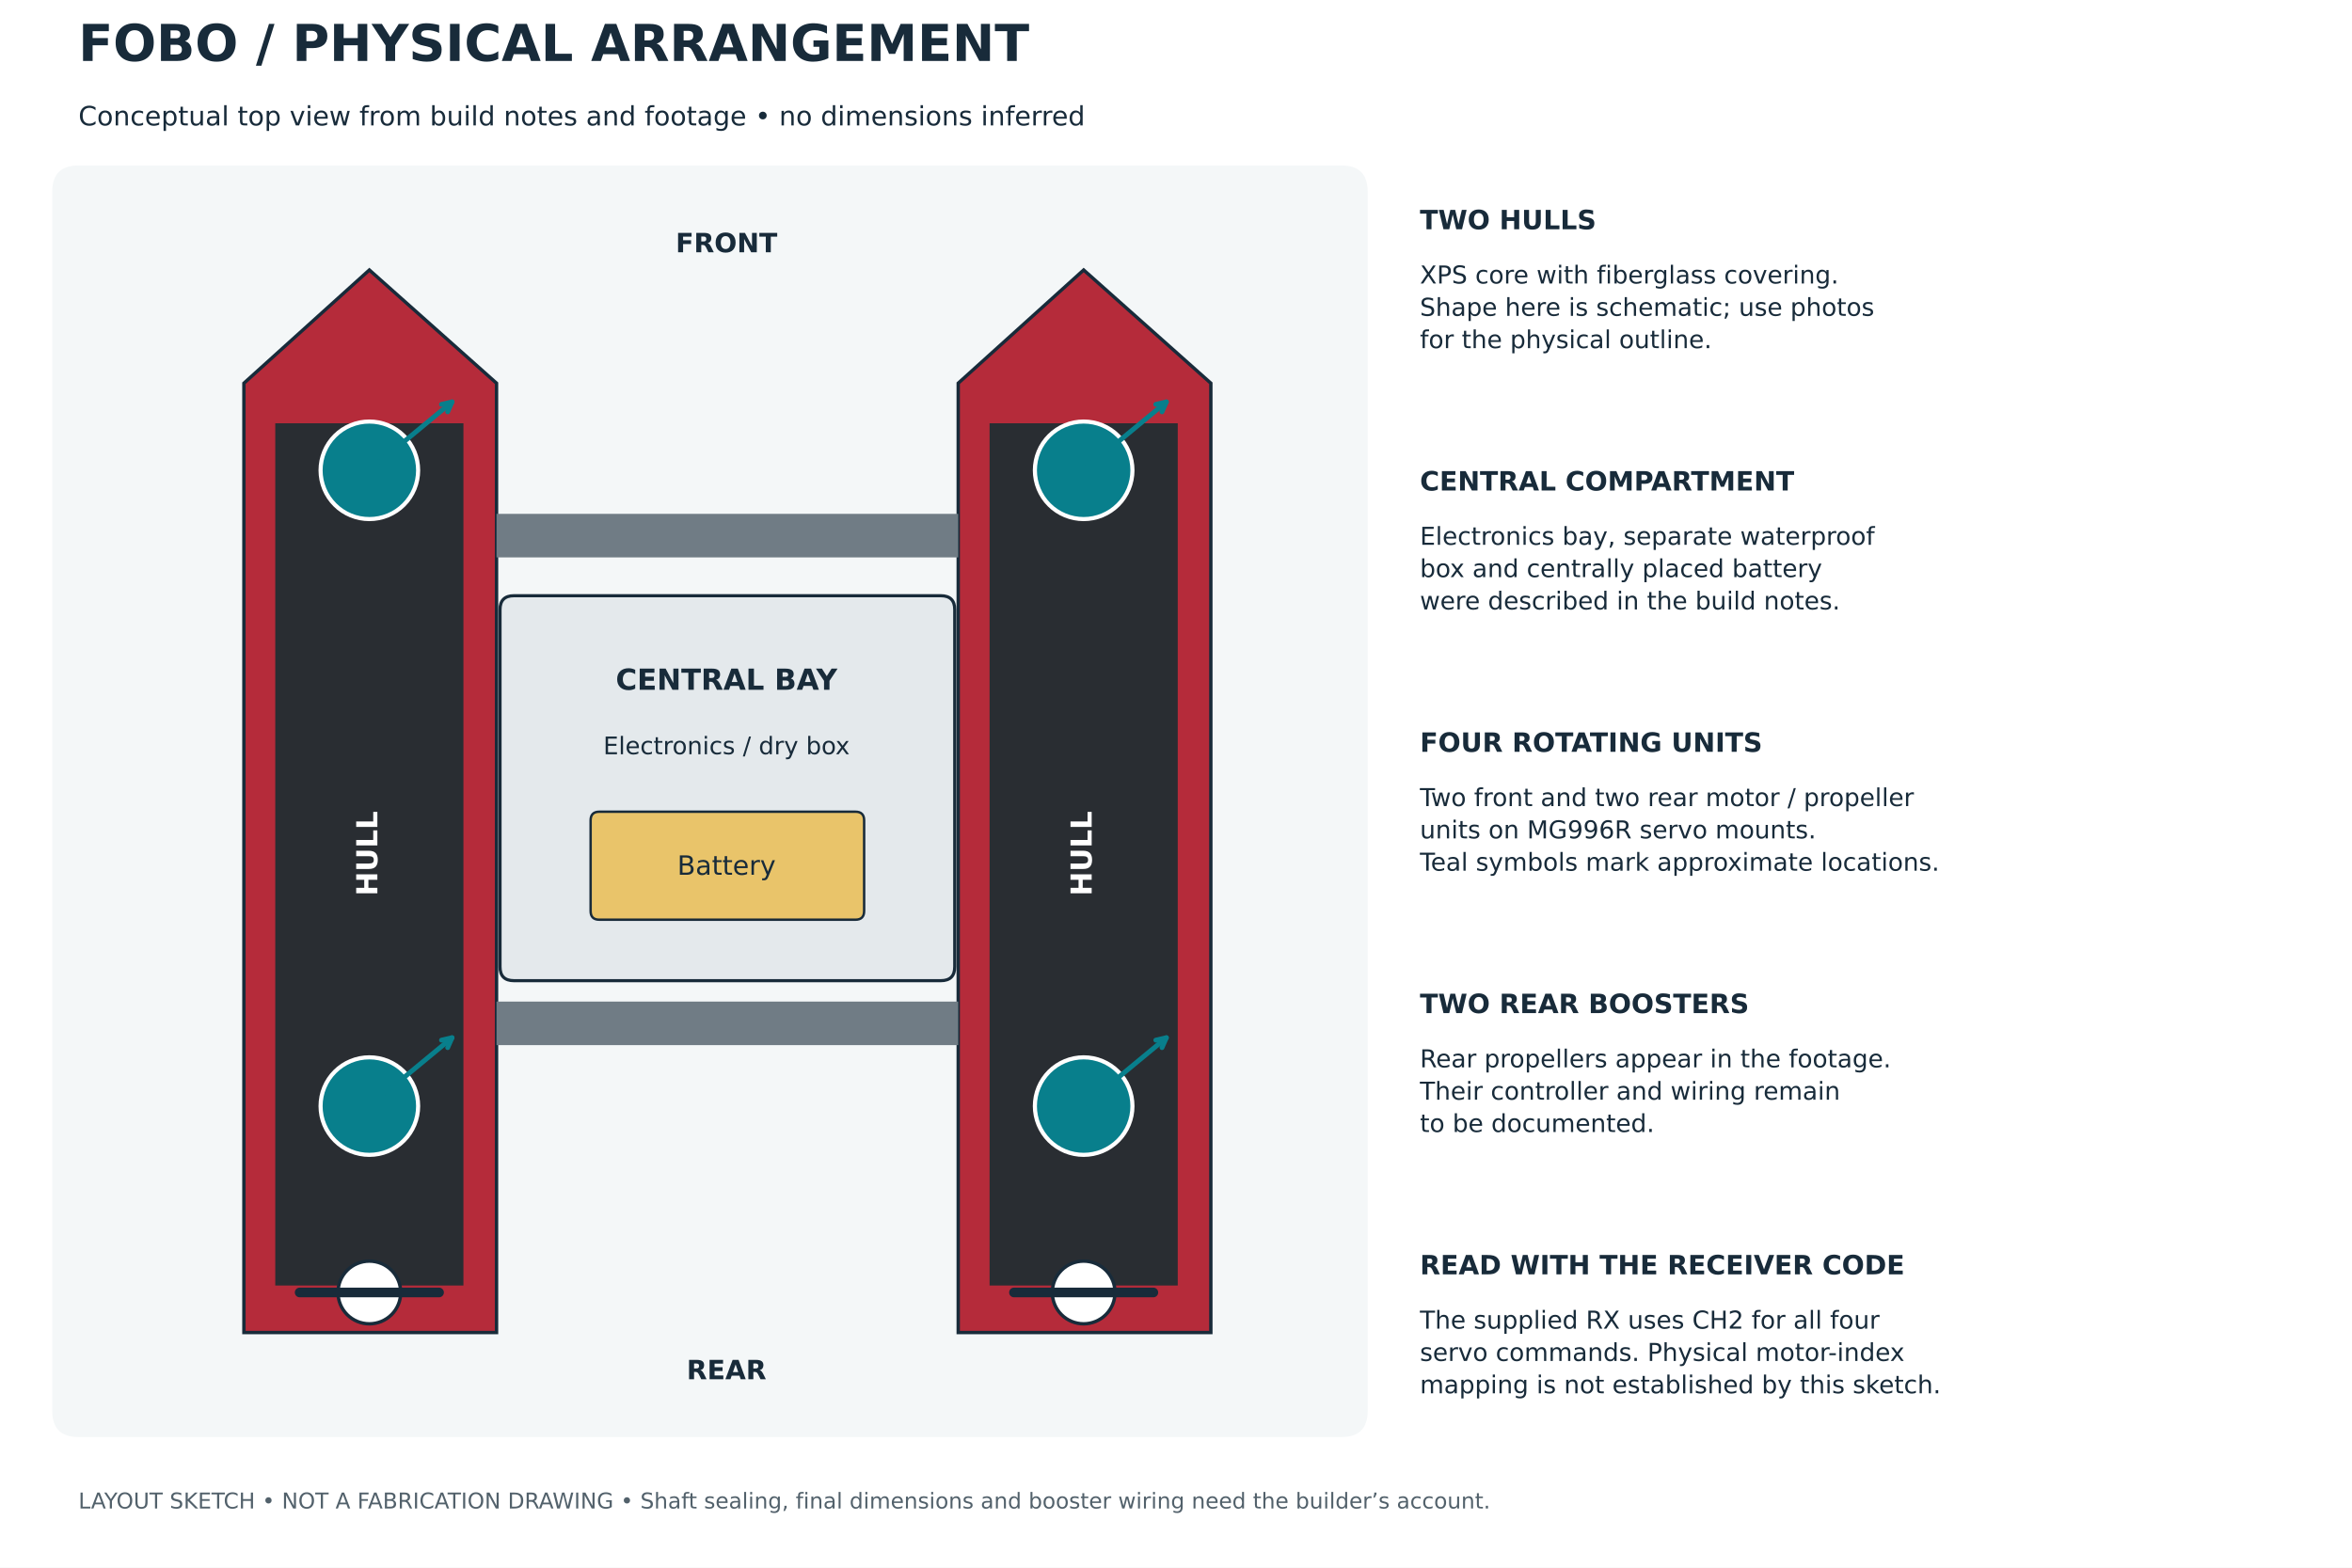
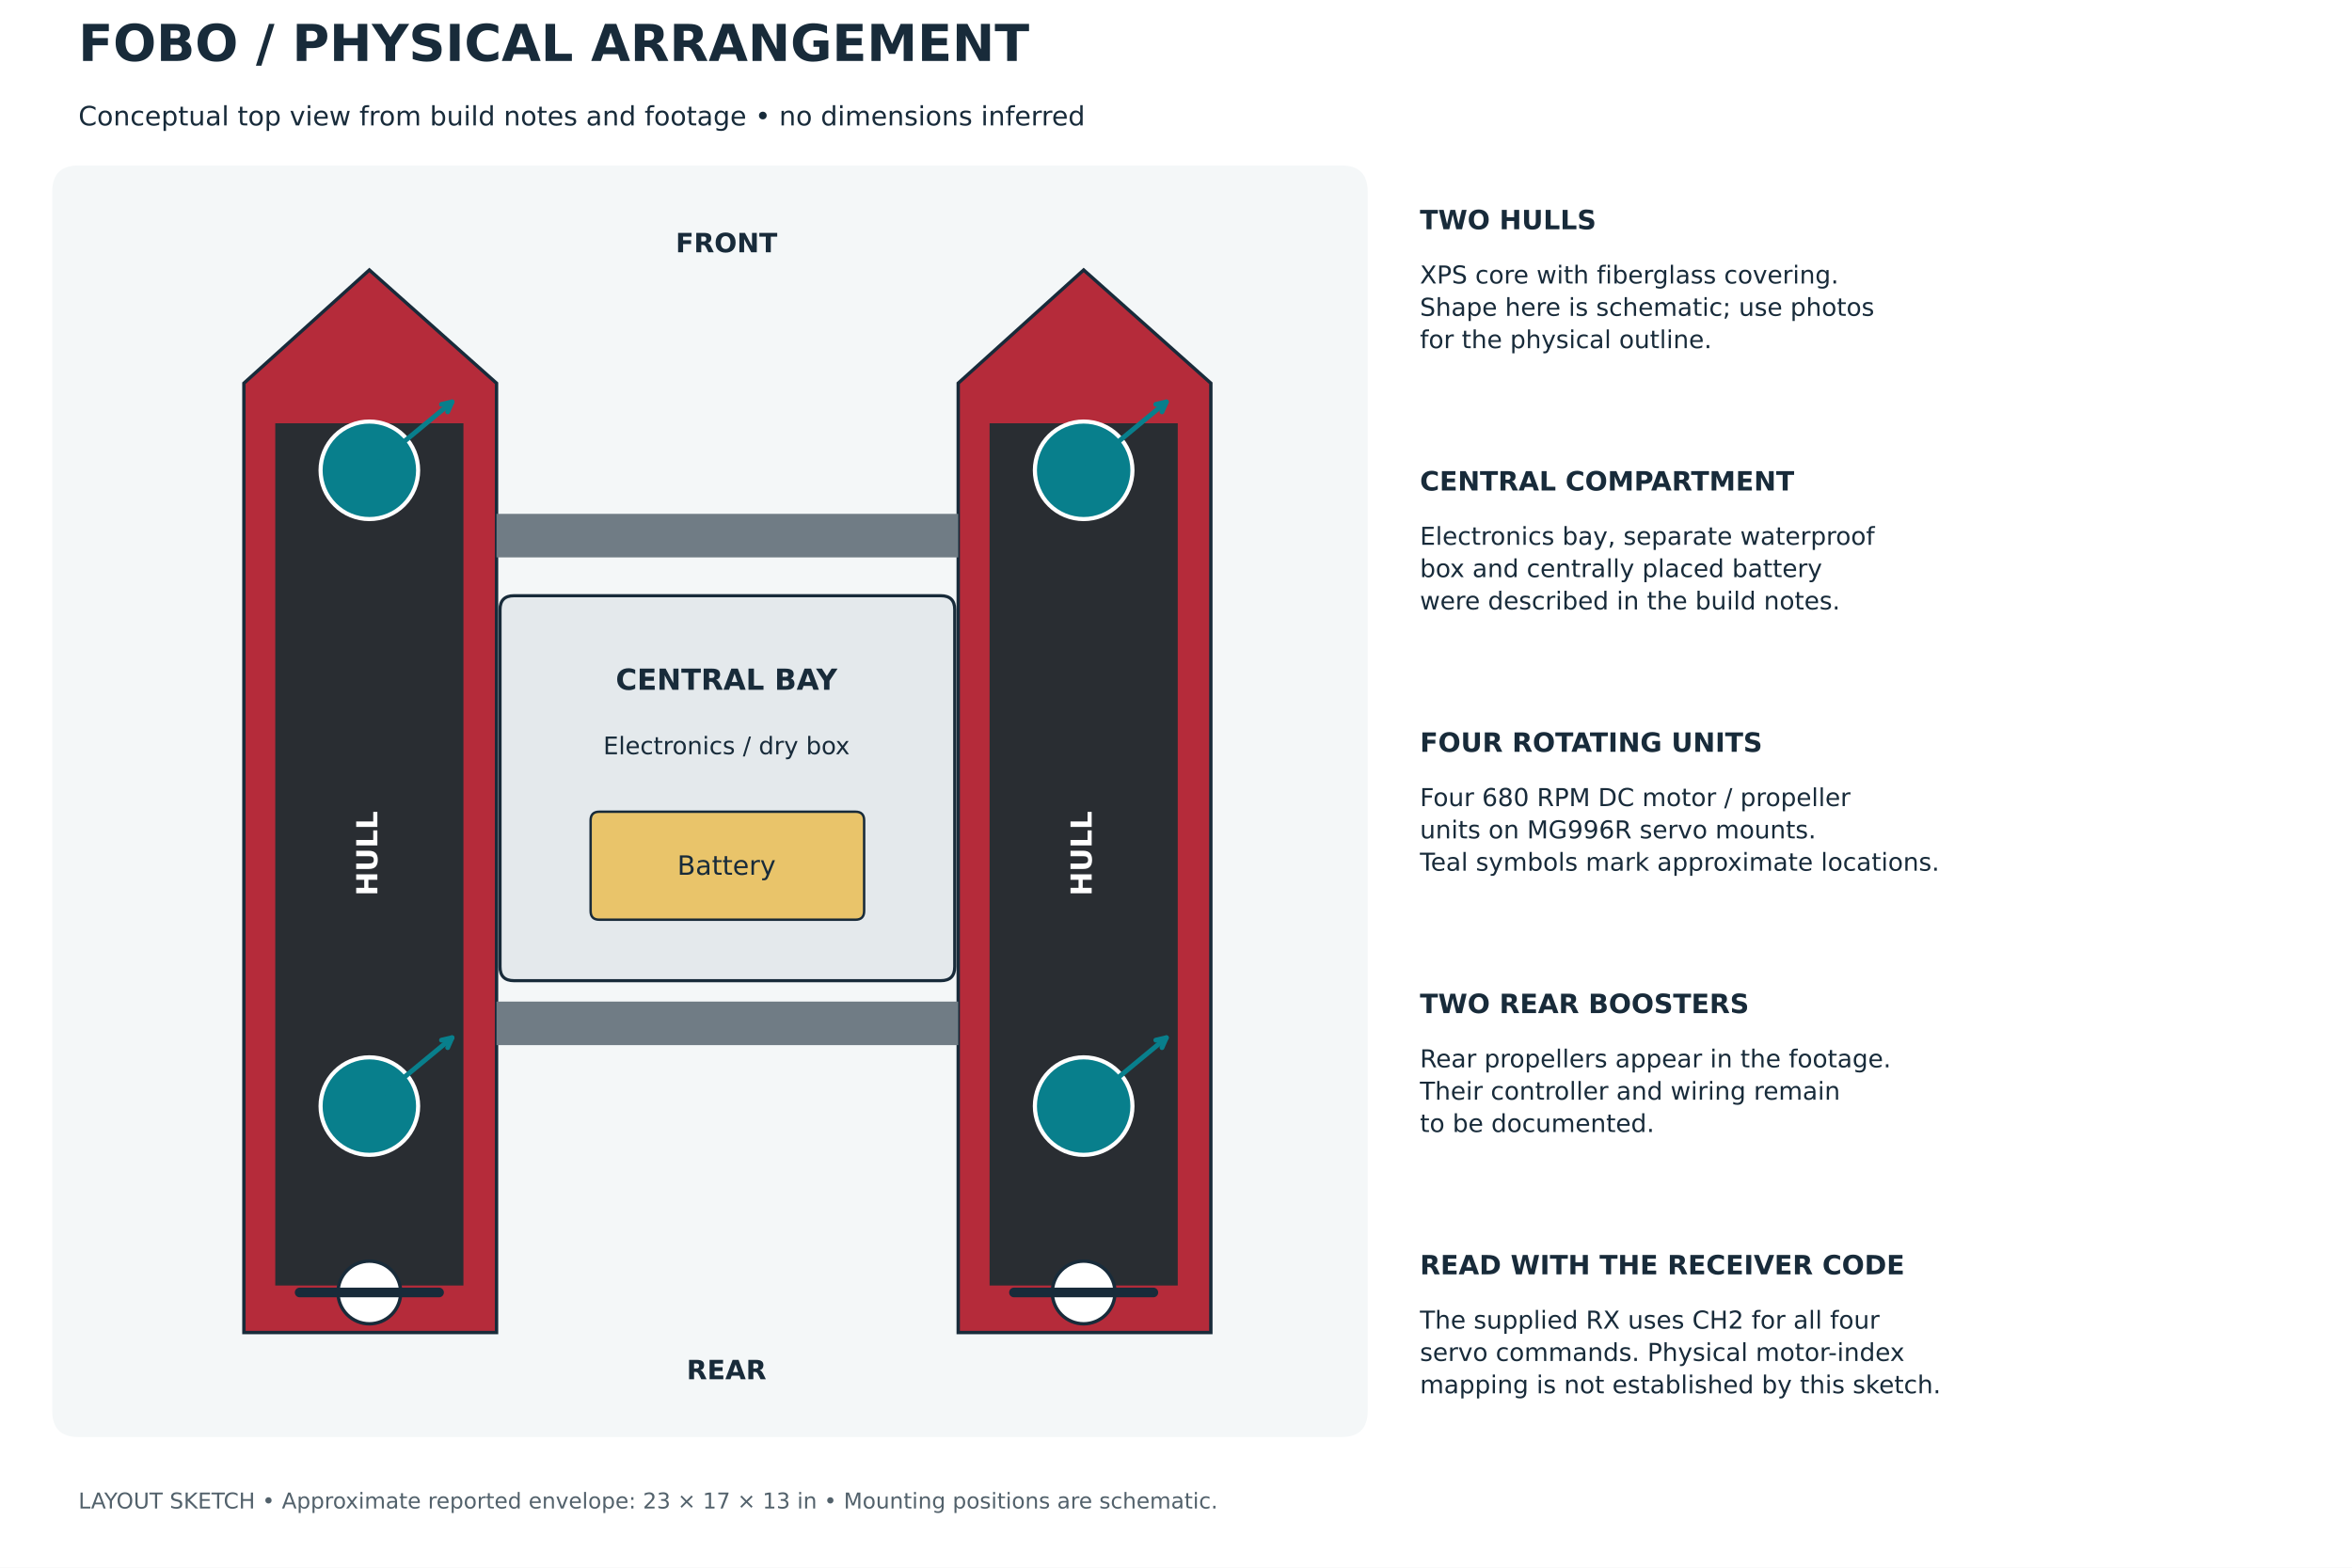
<svg xmlns="http://www.w3.org/2000/svg" width="972pt" height="648pt" viewBox="0 0 972 648" version="1.1">
  <defs>
    <style type="text/css">*{stroke-linejoin: round; stroke-linecap: butt}</style>
  </defs>
  <g id="figure_1">
    <g id="patch_1">
      <path d="M 0 648  L 972 648  L 972 0  L 0 0  z " style="fill: #ffffff" />
    </g>
    <g id="axes_1">
      <g id="patch_2">
        <path d="M 32.4 594  L 554.4 594  Q 565.2 594 565.2 583.2  L 565.2 79.2  Q 565.2 68.4 554.4 68.4  L 32.4 68.4  Q 21.6 68.4 21.6 79.2  L 21.6 583.2  Q 21.6 594 32.4 594  z " clip-path="url(#p27bab4651a)" style="fill: #f4f7f8" />
      </g>
      <g id="patch_3">
        <path d="M 100.8 550.8  L 205.2 550.8  L 205.2 158.4  L 152.64 111.6  L 100.8 158.4  z " clip-path="url(#p27bab4651a)" style="fill: #b52b3a; stroke: #182b3a; stroke-width: 1.4; stroke-linejoin: miter" />
      </g>
      <g id="patch_4">
        <path d="M 113.76 531.36  L 191.52 531.36  L 191.52 174.96  L 113.76 174.96  z " clip-path="url(#p27bab4651a)" style="fill: #292d32" />
      </g>
      <g id="patch_5">
        <path d="M 396 550.8  L 500.4 550.8  L 500.4 158.4  L 447.84 111.6  L 396 158.4  z " clip-path="url(#p27bab4651a)" style="fill: #b52b3a; stroke: #182b3a; stroke-width: 1.4; stroke-linejoin: miter" />
      </g>
      <g id="patch_6">
        <path d="M 408.96 531.36  L 486.72 531.36  L 486.72 174.96  L 408.96 174.96  z " clip-path="url(#p27bab4651a)" style="fill: #292d32" />
      </g>
      <g id="patch_7">
        <path d="M 205.2 432  L 396 432  L 396 414  L 205.2 414  z " clip-path="url(#p27bab4651a)" style="fill: #707c85" />
      </g>
      <g id="patch_8">
        <path d="M 205.2 230.4  L 396 230.4  L 396 212.4  L 205.2 212.4  z " clip-path="url(#p27bab4651a)" style="fill: #707c85" />
      </g>
      <g id="patch_9">
        <path d="M 212.4 405.36  L 388.8 405.36  Q 394.56 405.36 394.56 399.6  L 394.56 252  Q 394.56 246.24 388.8 246.24  L 212.4 246.24  Q 206.64 246.24 206.64 252  L 206.64 399.6  Q 206.64 405.36 212.4 405.36  z " clip-path="url(#p27bab4651a)" style="fill: #e4e9ec; stroke: #182b3a; stroke-width: 1.3; stroke-linejoin: miter" />
      </g>
      <g id="patch_10">
        <path d="M 247.68 380.16  L 353.52 380.16  Q 357.12 380.16 357.12 376.56  L 357.12 339.12  Q 357.12 335.52 353.52 335.52  L 247.68 335.52  Q 244.08 335.52 244.08 339.12  L 244.08 376.56  Q 244.08 380.16 247.68 380.16  z " clip-path="url(#p27bab4651a)" style="fill: #e9c46a; stroke: #182b3a; stroke-linejoin: miter" />
      </g>
      <g id="patch_11">
        <path d="M 152.64 214.56  C 157.986 214.56 163.115 212.436 166.895 208.655  C 170.676 204.875 172.8 199.746 172.8 194.4  C 172.8 189.054 170.676 183.925 166.895 180.145  C 163.115 176.364 157.986 174.24 152.64 174.24  C 147.294 174.24 142.165 176.364 138.385 180.145  C 134.604 183.925 132.48 189.054 132.48 194.4  C 132.48 199.746 134.604 204.875 138.385 208.655  C 142.165 212.436 147.294 214.56 152.64 214.56  z " clip-path="url(#p27bab4651a)" style="fill: #087f8c; stroke: #ffffff; stroke-width: 1.7; stroke-linejoin: miter" />
      </g>
      <g id="patch_12">
        <path d="M 152.64 477.36  C 157.986 477.36 163.115 475.236 166.895 471.455  C 170.676 467.675 172.8 462.546 172.8 457.2  C 172.8 451.854 170.676 446.725 166.895 442.945  C 163.115 439.164 157.986 437.04 152.64 437.04  C 147.294 437.04 142.165 439.164 138.385 442.945  C 134.604 446.725 132.48 451.854 132.48 457.2  C 132.48 462.546 134.604 467.675 138.385 471.455  C 142.165 475.236 147.294 477.36 152.64 477.36  z " clip-path="url(#p27bab4651a)" style="fill: #087f8c; stroke: #ffffff; stroke-width: 1.7; stroke-linejoin: miter" />
      </g>
      <g id="patch_13">
        <path d="M 152.64 547.2  C 156.077 547.2 159.374 545.834 161.804 543.404  C 164.234 540.974 165.6 537.677 165.6 534.24  C 165.6 530.803 164.234 527.506 161.804 525.076  C 159.374 522.646 156.077 521.28 152.64 521.28  C 149.203 521.28 145.906 522.646 143.476 525.076  C 141.046 527.506 139.68 530.803 139.68 534.24  C 139.68 537.677 141.046 540.974 143.476 543.404  C 145.906 545.834 149.203 547.2 152.64 547.2  z " clip-path="url(#p27bab4651a)" style="fill: #ffffff; stroke: #182b3a; stroke-width: 1.4; stroke-linejoin: miter" />
      </g>
      <g id="patch_14">
        <path d="M 447.84 214.56  C 453.186 214.56 458.315 212.436 462.095 208.655  C 465.876 204.875 468 199.746 468 194.4  C 468 189.054 465.876 183.925 462.095 180.145  C 458.315 176.364 453.186 174.24 447.84 174.24  C 442.494 174.24 437.365 176.364 433.585 180.145  C 429.804 183.925 427.68 189.054 427.68 194.4  C 427.68 199.746 429.804 204.875 433.585 208.655  C 437.365 212.436 442.494 214.56 447.84 214.56  z " clip-path="url(#p27bab4651a)" style="fill: #087f8c; stroke: #ffffff; stroke-width: 1.7; stroke-linejoin: miter" />
      </g>
      <g id="patch_15">
        <path d="M 447.84 477.36  C 453.186 477.36 458.315 475.236 462.095 471.455  C 465.876 467.675 468 462.546 468 457.2  C 468 451.854 465.876 446.725 462.095 442.945  C 458.315 439.164 453.186 437.04 447.84 437.04  C 442.494 437.04 437.365 439.164 433.585 442.945  C 429.804 446.725 427.68 451.854 427.68 457.2  C 427.68 462.546 429.804 467.675 433.585 471.455  C 437.365 475.236 442.494 477.36 447.84 477.36  z " clip-path="url(#p27bab4651a)" style="fill: #087f8c; stroke: #ffffff; stroke-width: 1.7; stroke-linejoin: miter" />
      </g>
      <g id="patch_16">
        <path d="M 447.84 547.2  C 451.277 547.2 454.574 545.834 457.004 543.404  C 459.434 540.974 460.8 537.677 460.8 534.24  C 460.8 530.803 459.434 527.506 457.004 525.076  C 454.574 522.646 451.277 521.28 447.84 521.28  C 444.403 521.28 441.106 522.646 438.676 525.076  C 436.246 527.506 434.88 530.803 434.88 534.24  C 434.88 537.677 436.246 540.974 438.676 543.404  C 441.106 545.834 444.403 547.2 447.84 547.2  z " clip-path="url(#p27bab4651a)" style="fill: #ffffff; stroke: #182b3a; stroke-width: 1.4; stroke-linejoin: miter" />
      </g>
      <g id="line2d_1">
        <path d="M 123.84 534.24  L 181.44 534.24  " clip-path="url(#p27bab4651a)" style="fill: none; stroke: #182b3a; stroke-width: 4; stroke-linecap: round" />
      </g>
      <g id="line2d_2">
        <path d="M 419.04 534.24  L 476.64 534.24  " clip-path="url(#p27bab4651a)" style="fill: none; stroke: #182b3a; stroke-width: 4; stroke-linecap: round" />
      </g>
      <g id="text_1">
        <text style="font-weight: 700; font-size: 21px; font-family: 'DejaVu Sans'; text-anchor: start; fill: #182b3a" x="32.4" y="25.2" transform="rotate(-0 32.4 25.2)">FOBO / PHYSICAL ARRANGEMENT</text>
      </g>
      <g id="text_2">
        <text style="font-size: 11px; font-family: 'DejaVu Sans'; text-anchor: start; fill: #182b3a" x="32.4" y="51.84" transform="rotate(-0 32.4 51.84)">Conceptual top view from build notes and footage • no dimensions inferred</text>
      </g>
      <g id="text_3">
        <text style="font-weight: 700; font-size: 12px; font-family: 'DejaVu Sans'; fill: #ffffff" transform="translate(155.9512 370.3397) rotate(-90)">HULL</text>
      </g>
      <g id="text_4">
        <text style="font-weight: 700; font-size: 12px; font-family: 'DejaVu Sans'; fill: #ffffff" transform="translate(451.1513 370.3397) rotate(-90)">HULL</text>
      </g>
      <g id="text_5">
        <text style="font-weight: 700; font-size: 12px; font-family: 'DejaVu Sans'; text-anchor: middle; fill: #182b3a" x="300.24" y="285.12" transform="rotate(-0 300.24 285.12)">CENTRAL BAY</text>
      </g>
      <g id="text_6">
        <text style="font-size: 10px; font-family: 'DejaVu Sans'; text-anchor: middle; fill: #182b3a" x="300.24" y="311.76" transform="rotate(-0 300.24 311.76)">Electronics / dry box</text>
      </g>
      <g id="text_7">
        <text style="font-size: 11px; font-family: 'DejaVu Sans'; text-anchor: middle; fill: #182b3a" x="300.24" y="361.595" transform="rotate(-0 300.24 361.5953)">Battery</text>
      </g>
      <g id="patch_17">
        <path d="M 154.182 193.124  Q 171.361 178.919 186.817 166.139  " style="fill: none; stroke: #087f8c; stroke-width: 2; stroke-linecap: round" />
        <path d="M 182.459 167.146  L 186.817 166.139  L 185.008 170.229  " style="fill: none; stroke: #087f8c; stroke-width: 2; stroke-linecap: round" />
      </g>
      <g id="patch_18">
        <path d="M 154.182 455.924  Q 171.361 441.719 186.817 428.939  " style="fill: none; stroke: #087f8c; stroke-width: 2; stroke-linecap: round" />
        <path d="M 182.459 429.946  L 186.817 428.939  L 185.008 433.029  " style="fill: none; stroke: #087f8c; stroke-width: 2; stroke-linecap: round" />
      </g>
      <g id="patch_19">
        <path d="M 449.382 193.124  Q 466.561 178.919 482.017 166.139  " style="fill: none; stroke: #087f8c; stroke-width: 2; stroke-linecap: round" />
        <path d="M 477.659 167.146  L 482.017 166.139  L 480.208 170.229  " style="fill: none; stroke: #087f8c; stroke-width: 2; stroke-linecap: round" />
      </g>
      <g id="patch_20">
        <path d="M 449.382 455.924  Q 466.561 441.719 482.017 428.939  " style="fill: none; stroke: #087f8c; stroke-width: 2; stroke-linecap: round" />
        <path d="M 477.659 429.946  L 482.017 428.939  L 480.208 433.029  " style="fill: none; stroke: #087f8c; stroke-width: 2; stroke-linecap: round" />
      </g>
      <g id="text_8">
        <text style="font-weight: 700; font-size: 11px; font-family: 'DejaVu Sans'; text-anchor: middle; fill: #182b3a" x="300.24" y="104.272" transform="rotate(-0 300.24 104.2723)">FRONT</text>
      </g>
      <g id="text_9">
        <text style="font-weight: 700; font-size: 11px; font-family: 'DejaVu Sans'; text-anchor: middle; fill: #182b3a" x="300.24" y="570.112" transform="rotate(-0 300.24 570.1123)">REAR</text>
      </g>
      <g id="text_10">
        <text style="font-weight: 700; font-size: 11px; font-family: 'DejaVu Sans'; text-anchor: start; fill: #182b3a" x="586.8" y="94.758" transform="rotate(-0 586.8 94.75828)">TWO HULLS</text>
      </g>
      <g id="text_11">
        <text style="font-size: 10.2px; font-family: 'DejaVu Sans'; fill: #182b3a" transform="translate(586.8 117.1904)">XPS core with fiberglass covering.</text>
        <text style="font-size: 10.2px; font-family: 'DejaVu Sans'; fill: #182b3a" transform="translate(586.8 130.5498)">Shape here is schematic; use photos</text>
        <text style="font-size: 10.2px; font-family: 'DejaVu Sans'; fill: #182b3a" transform="translate(586.8 143.9091)">for the physical outline.</text>
      </g>
      <g id="text_12">
        <text style="font-weight: 700; font-size: 11px; font-family: 'DejaVu Sans'; text-anchor: start; fill: #182b3a" x="586.8" y="202.758" transform="rotate(-0 586.8 202.7583)">CENTRAL COMPARTMENT</text>
      </g>
      <g id="text_13">
        <text style="font-size: 10.2px; font-family: 'DejaVu Sans'; fill: #182b3a" transform="translate(586.8 225.1904)">Electronics bay, separate waterproof</text>
        <text style="font-size: 10.2px; font-family: 'DejaVu Sans'; fill: #182b3a" transform="translate(586.8 238.5498)">box and centrally placed battery</text>
        <text style="font-size: 10.2px; font-family: 'DejaVu Sans'; fill: #182b3a" transform="translate(586.8 251.9091)">were described in the build notes.</text>
      </g>
      <g id="text_14">
        <text style="font-weight: 700; font-size: 11px; font-family: 'DejaVu Sans'; text-anchor: start; fill: #182b3a" x="586.8" y="310.758" transform="rotate(-0 586.8 310.7583)">FOUR ROTATING UNITS</text>
      </g>
      <g id="text_15">
-         <text style="font-size: 10.2px; font-family: 'DejaVu Sans'; fill: #182b3a" transform="translate(586.8 333.1904)">Two front and two rear motor / propeller</text>
+         <text style="font-size: 10.2px; font-family: 'DejaVu Sans'; fill: #182b3a" transform="translate(586.8 333.1904)">Four 680 RPM DC motor / propeller</text>
        <text style="font-size: 10.2px; font-family: 'DejaVu Sans'; fill: #182b3a" transform="translate(586.8 346.5498)">units on MG996R servo mounts.</text>
        <text style="font-size: 10.2px; font-family: 'DejaVu Sans'; fill: #182b3a" transform="translate(586.8 359.9091)">Teal symbols mark approximate locations.</text>
      </g>
      <g id="text_16">
        <text style="font-weight: 700; font-size: 11px; font-family: 'DejaVu Sans'; text-anchor: start; fill: #182b3a" x="586.8" y="418.758" transform="rotate(-0 586.8 418.7583)">TWO REAR BOOSTERS</text>
      </g>
      <g id="text_17">
        <text style="font-size: 10.2px; font-family: 'DejaVu Sans'; fill: #182b3a" transform="translate(586.8 441.1904)">Rear propellers appear in the footage.</text>
        <text style="font-size: 10.2px; font-family: 'DejaVu Sans'; fill: #182b3a" transform="translate(586.8 454.5498)">Their controller and wiring remain</text>
        <text style="font-size: 10.2px; font-family: 'DejaVu Sans'; fill: #182b3a" transform="translate(586.8 467.9091)">to be documented.</text>
      </g>
      <g id="text_18">
        <text style="font-weight: 700; font-size: 11px; font-family: 'DejaVu Sans'; text-anchor: start; fill: #182b3a" x="586.8" y="526.758" transform="rotate(-0 586.8 526.7583)">READ WITH THE RECEIVER CODE</text>
      </g>
      <g id="text_19">
        <text style="font-size: 10.2px; font-family: 'DejaVu Sans'; fill: #182b3a" transform="translate(586.8 549.1904)">The supplied RX uses CH2 for all four</text>
        <text style="font-size: 10.2px; font-family: 'DejaVu Sans'; fill: #182b3a" transform="translate(586.8 562.5498)">servo commands. Physical motor-index</text>
        <text style="font-size: 10.2px; font-family: 'DejaVu Sans'; fill: #182b3a" transform="translate(586.8 575.9091)">mapping is not established by this sketch.</text>
      </g>
      <g id="text_20">
-         <text style="font-size: 9px; font-family: 'DejaVu Sans'; text-anchor: start; fill: #52616b" x="32.4" y="623.52" transform="rotate(-0 32.4 623.52)">LAYOUT SKETCH • NOT A FABRICATION DRAWING • Shaft sealing, final dimensions and booster wiring need the builder’s account.</text>
+         <text style="font-size: 9px; font-family: 'DejaVu Sans'; text-anchor: start; fill: #52616b" x="32.4" y="623.52" transform="rotate(-0 32.4 623.52)">LAYOUT SKETCH • Approximate reported envelope: 23 × 17 × 13 in • Mounting positions are schematic.</text>
      </g>
    </g>
  </g>
  <defs>
    <clipPath id="p27bab4651a">
      <rect x="0" y="0" width="972" height="648" />
    </clipPath>
  </defs>
</svg>
